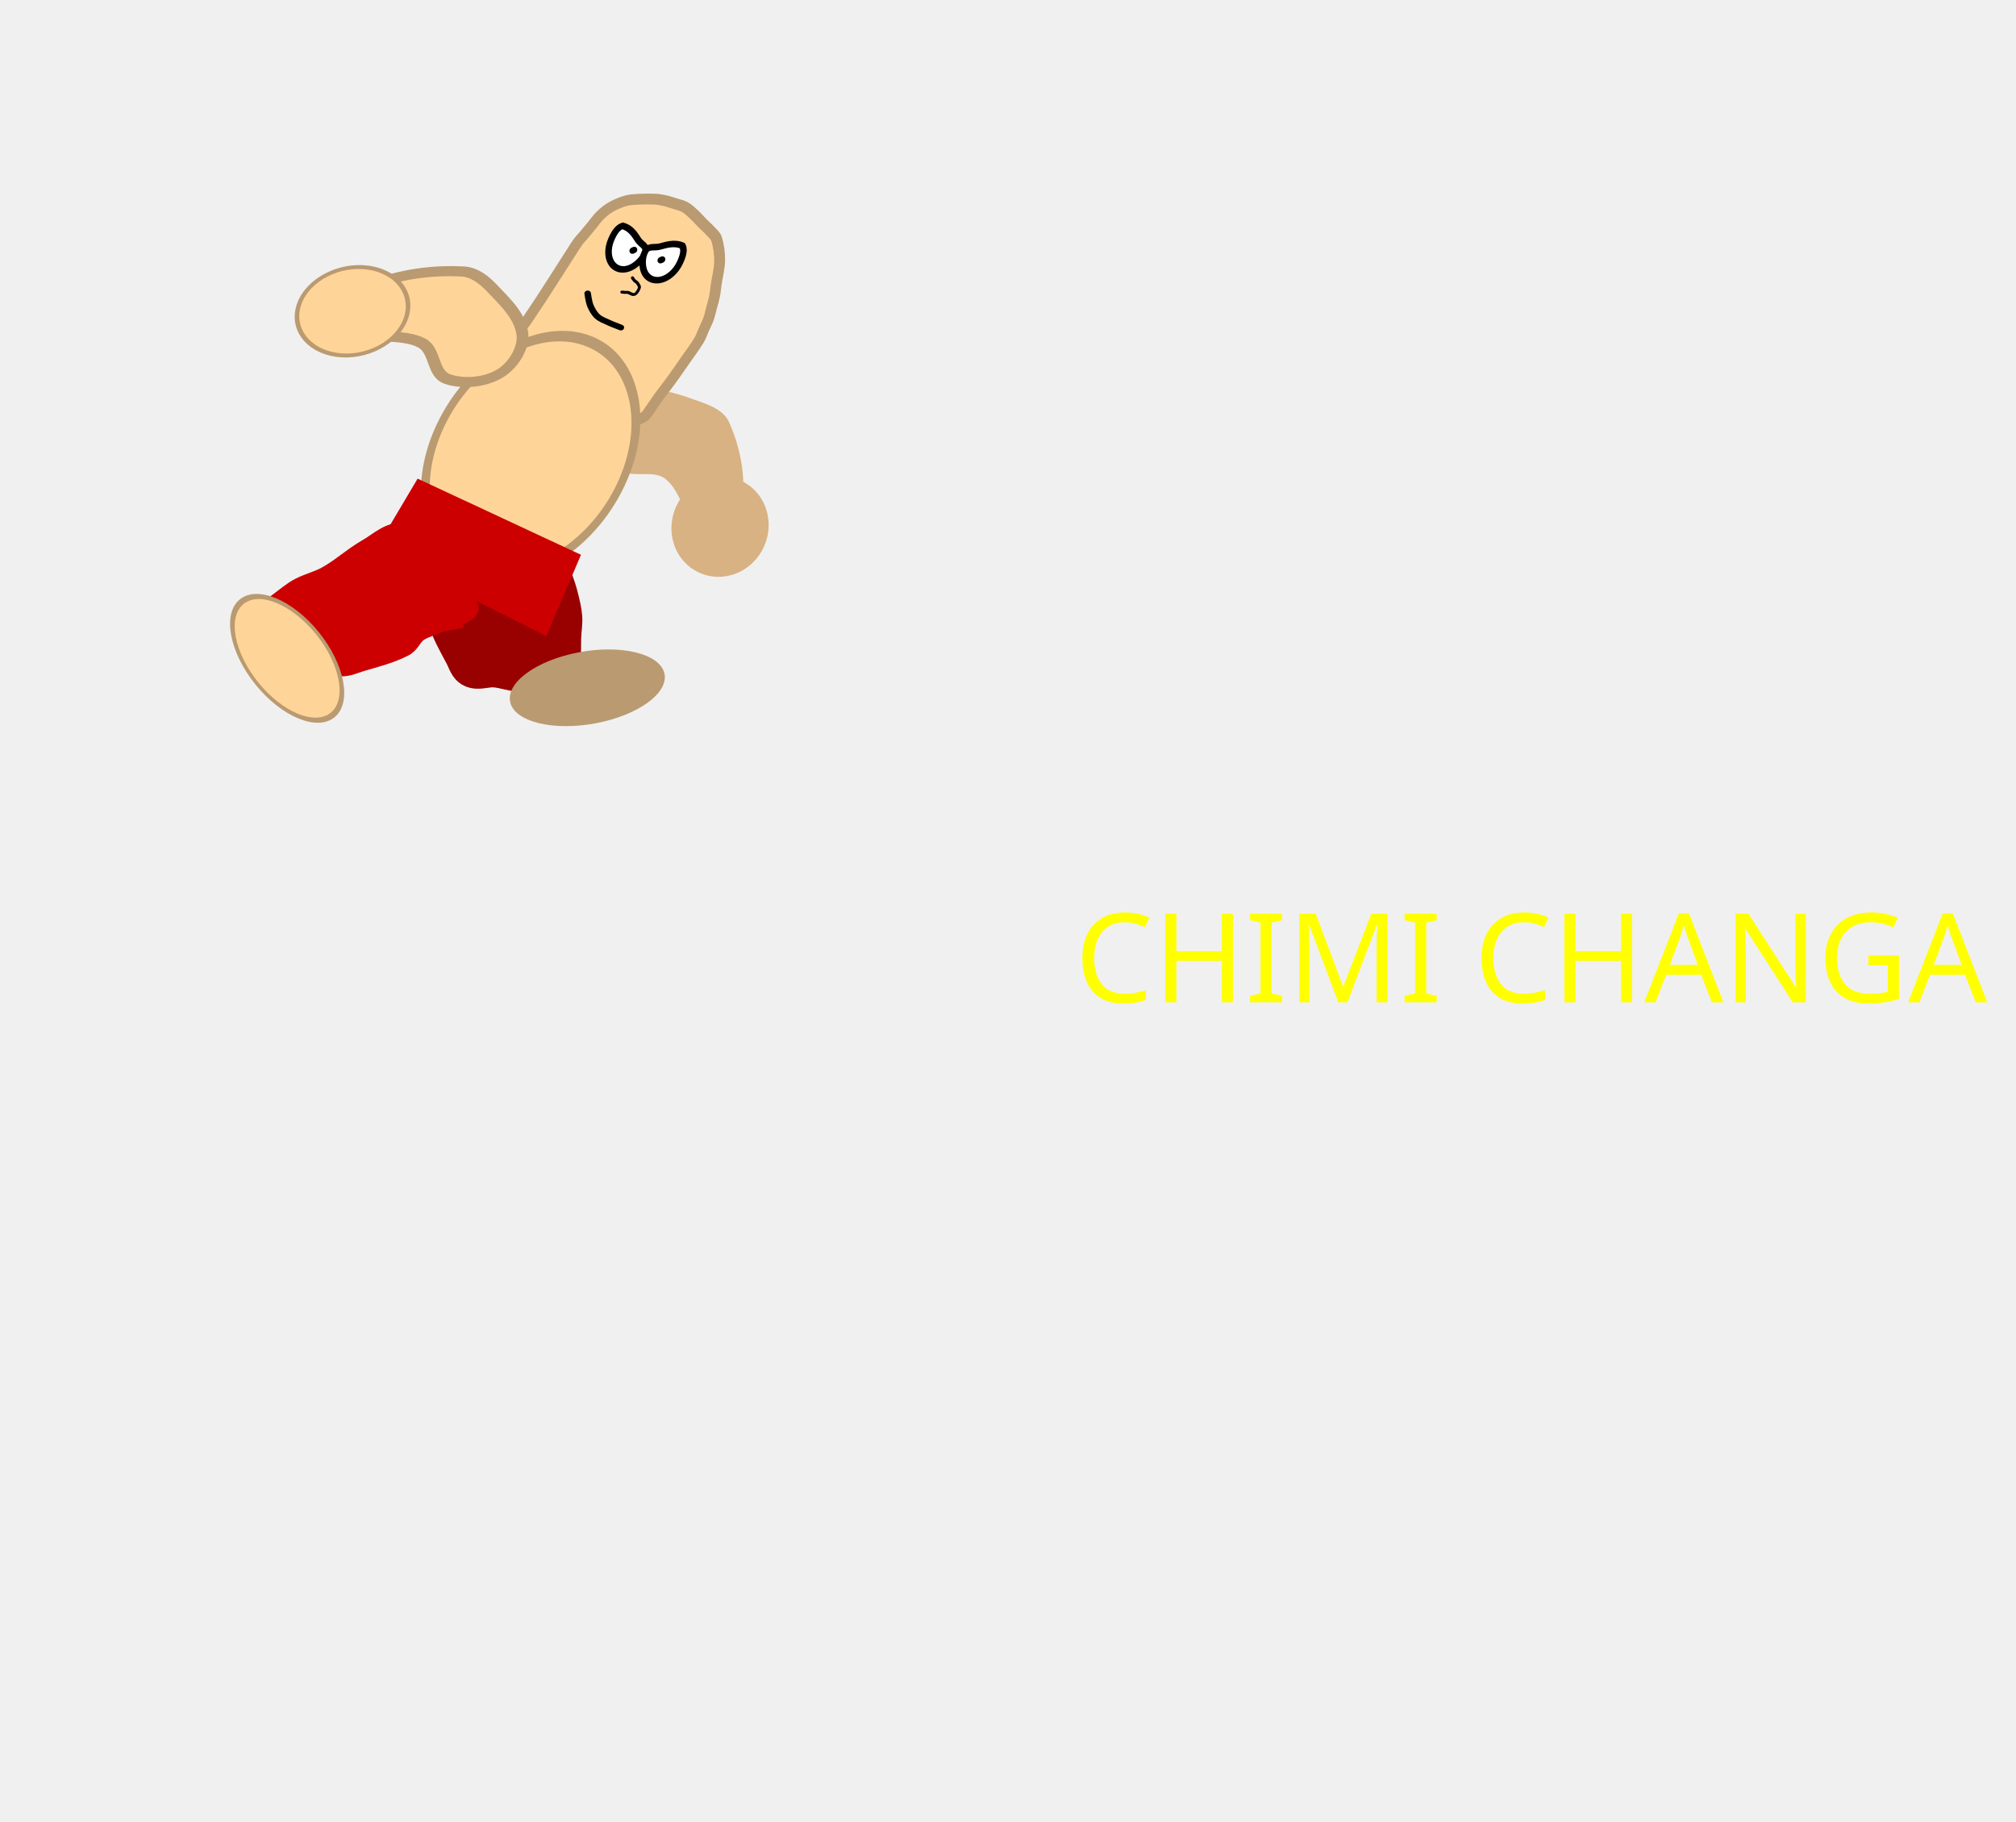
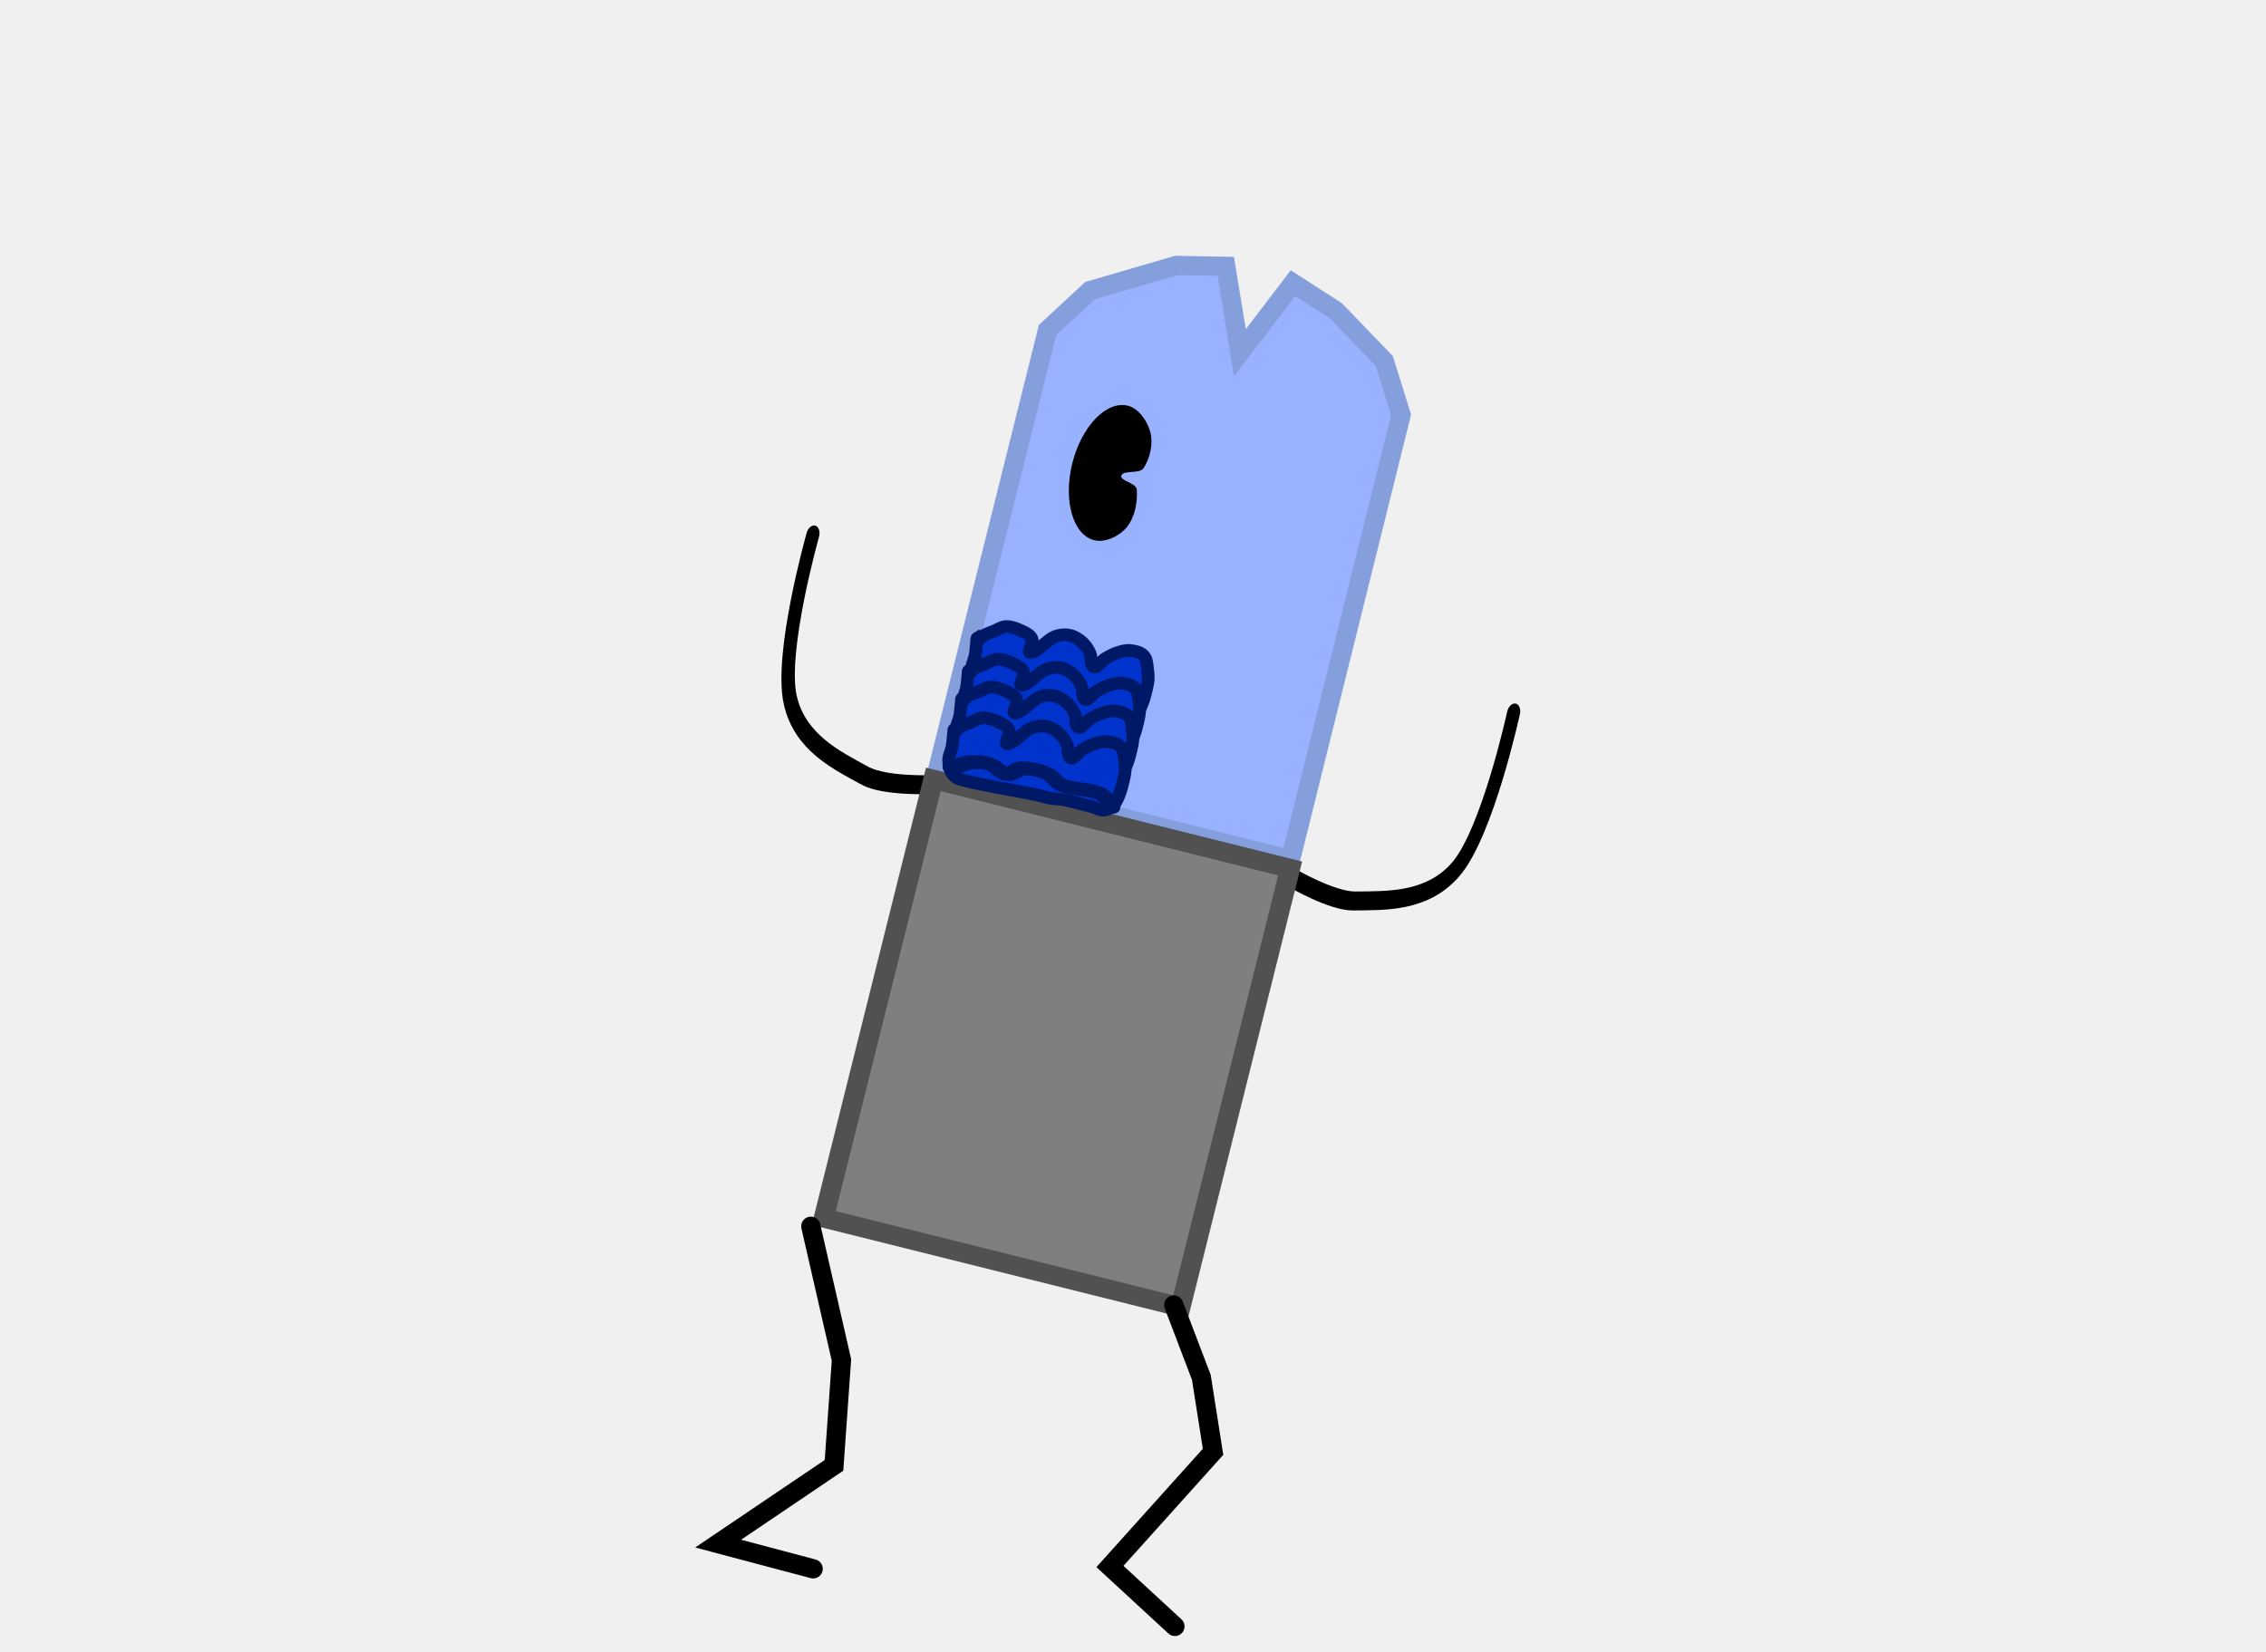
- <svg xmlns="http://www.w3.org/2000/svg" version="1.1" width="259" height="234" viewBox="1 -1 259 234">
-   <text id="ID0.47367060650140047" fill="#FFFF00" x="191.25" y="175.45" text-anchor="start" font-family="Scratch" font-size="22" transform="matrix(0.7243568, 0, 0, 0.7243568, 0.55, 0.65)">CHIMI CHANGA WINS!</text>
-   <path id="ID0.8365832129493356" fill="none" stroke="#666666" stroke-width="2" stroke-linecap="round" d="M 177.350 190 " transform="matrix(1, 0, 0, 1, -175, -169)" />
-   <path id="ID0.8365832129493356" fill="none" stroke="#666666" stroke-width="2" stroke-linecap="round" d="M 177.350 190 " transform="matrix(1, 0, 0, 1, -169, -202)" />
-   <path id="ID0.8365832129493356" fill="none" stroke="#666666" stroke-width="2" stroke-linecap="round" d="M 177.350 190 " transform="matrix(1, 0, 0, 1, -327, -268)" />
-   <path id="ID0.8365832129493356" fill="none" stroke="#666666" stroke-width="2" stroke-linecap="round" d="M 177.350 190 " transform="matrix(1, 0, 0, 1, -288, -109)" />
-   <path id="ID0.8365832129493356" fill="none" stroke="#666666" stroke-width="2" stroke-linecap="round" d="M 177.350 190 " transform="matrix(1, 0, 0, 1, -173, -312)" />
-   <path id="ID0.8365832129493356" fill="none" stroke="#666666" stroke-width="2" stroke-linecap="round" d="M 177.350 190 " transform="matrix(1, 0, 0, 1, 18, -61)" />
-   <path id="ID0.8365832129493356" fill="none" stroke="#666666" stroke-width="2" stroke-linecap="round" d="M 177.350 190 " transform="matrix(1, 0, 0, 1, -167, -139)" />
-   <path id="ID0.8365832129493356" fill="none" stroke="#666666" stroke-width="2" stroke-linecap="round" d="M 177.350 190 " transform="matrix(1, 0, 0, 1, 32, -69)" />
-   <path id="ID0.8365832129493356" fill="none" stroke="#666666" stroke-width="2" stroke-linecap="round" d="M 177.350 190 " transform="matrix(1, 0, 0, 1, -179, -59)" />
-   <path id="ID0.8365832129493356" fill="none" stroke="#666666" stroke-width="2" stroke-linecap="round" d="M 177.350 190 " transform="matrix(1, 0, 0, 1, -473.5, -38)" />
-   <g id="ID0.25170851685106754" transform="matrix(0.8399098, 0, 0, 0.8399098, -123.35, -114.4)">
-     <g id="ID0.6675016703084111" transform="matrix(1, 0, 0, 1, 179, 160)">
-       <path id="ID0.4567060568369925" fill="#D8B282" stroke="none" stroke-linecap="round" d="M 260.150 249.500 C 262.944 248.849 266.753 249.724 268.800 251.900 C 270.683 253.905 271.282 257.411 270.300 259.900 C 268.862 263.409 265.288 265.731 262.336 267.923 C 260.554 269.246 258.359 270.609 256.150 270.400 C 251.505 269.959 246.514 268.504 242.500 265.900 C 241 264.927 241.140 262.460 240.900 260.650 C 240.713 259.241 240.176 256.935 241.500 256.400 C 245.157 254.928 249.846 257.051 253.650 255.650 C 256.516 254.594 257.248 250.171 260.150 249.500 Z " transform="matrix(-0.3992234, -0.6791996, 0.7309688, -0.4728127, -14.85, 341.35)" />
-       <path id="ID0.9261129754595459" fill="#D8B282" stroke="none" d="M 180.500 132 C 187.259 132 193.384 134.521 197.820 138.594 C 202.255 142.667 205 148.292 205 154.500 C 205 160.708 202.255 166.333 197.820 170.406 C 193.384 174.479 187.259 177 180.500 177 C 173.741 177 167.616 174.479 163.180 170.406 C 158.745 166.333 156 160.708 156 154.500 C 156 148.292 158.745 142.667 163.180 138.594 C 167.616 134.521 173.741 132 180.500 132 Z " transform="matrix(-0.1551751, -0.2639998, 0.2841221, -0.1837788, 63.3, 131.6)" />
-     </g>
-     <path id="ID0.7092307796701789" fill="#FFD499" stroke="#BA9A70" stroke-width="2" stroke-linecap="round" d="M 228.900 265.900 C 229.899 260.897 230.643 255.771 231.500 250.750 C 231.714 249.494 231.927 249.247 232.150 248.500 C 232.360 247.799 232.587 247.100 232.800 246.400 C 233.003 245.735 233.130 245.041 233.400 244.400 C 233.666 243.768 233.997 243.155 234.400 242.600 C 234.802 242.047 235.285 241.549 235.800 241.100 C 236.323 240.645 236.874 240.197 237.500 239.900 C 238.786 239.291 240.144 238.829 241.500 238.400 C 242.147 238.195 242.826 238.081 243.500 238 C 244.212 237.914 244.933 237.917 245.650 237.900 C 246.316 237.884 246.993 237.789 247.650 237.900 C 248.392 238.025 249.099 238.326 249.800 238.600 C 250.550 238.893 251.263 239.277 252 239.600 C 252.629 239.876 253.284 240.096 253.900 240.400 C 254.502 240.697 255.204 240.898 255.650 241.400 C 256.571 242.436 257.327 243.639 257.900 244.900 C 258.504 246.228 258.732 247.702 259.150 249.100 C 259.364 249.817 259.625 250.523 259.800 251.250 C 259.958 251.907 260.038 252.583 260.150 253.250 C 260.271 253.965 260.440 254.677 260.500 255.400 C 260.557 256.097 260.500 256.801 260.500 257.500 C 260.500 258.166 260.590 258.840 260.500 259.500 C 260.306 260.930 259.941 262.336 259.650 263.750 C 259.375 265.084 259.099 266.421 258.800 267.750 C 258.649 268.420 258.466 269.084 258.300 269.750 C 258.134 270.416 257.951 271.080 257.800 271.750 C 257.651 272.413 257.565 273.091 257.400 273.750 C 257.231 274.425 257.213 275.191 256.800 275.750 C 256.366 276.337 255.693 276.772 255 277 C 254.367 277.208 253.666 276.984 253 277 C 252.300 277.017 251.597 277.167 250.900 277.100 C 248.141 276.833 245.396 276.376 242.650 276 C 241.267 275.810 239.871 275.663 238.500 275.400 C 237.088 275.129 235.671 274.834 234.300 274.400 C 233.661 274.198 233.108 273.781 232.500 273.500 C 231.809 273.181 231.075 272.951 230.400 272.600 C 229.789 272.283 229.080 272.037 228.650 271.500 C 228.232 270.978 227.939 270.265 228 269.600 C 228.119 268.324 228.724 267.193 228.900 265.900 Z " transform="matrix(0.7562533, 0.2635309, -0.3495748, 0.7842715, 148.7, -85.15)" />
-     <path id="ID0.643749819137156" fill="#FFFFFF" stroke="#000000" stroke-width="2" d="M 230.685 145.911 C 233.663 145.817 235.620 147.635 237.150 148.700 C 238.271 149.485 240.270 149.634 240.500 151.125 C 240.796 152.949 239.856 155.003 238.815 156.339 C 237.774 157.674 236.336 158.500 234.750 158.500 C 233.164 158.500 231.726 157.674 230.685 156.339 C 229.644 155.003 229 153.107 229 151.125 C 229 149.143 229.272 146.901 230.685 145.911 Z " transform="matrix(0.4622385, 0.1393814, -0.1916919, 0.4769936, 164.6, 67.8)" />
-     <path id="ID0.9261129754595459" fill="#FFD499" stroke="#BA9A70" stroke-width="2" d="M 180.500 132 C 187.259 132 193.384 134.521 197.820 138.594 C 202.255 142.667 205 148.292 205 154.500 C 205 160.708 202.255 166.333 197.820 170.406 C 193.384 174.479 187.259 177 180.500 177 C 173.741 177 167.616 174.479 163.180 170.406 C 158.745 166.333 156 160.708 156 154.500 C 156 148.292 158.745 142.667 163.180 138.594 C 167.616 134.521 173.741 132 180.500 132 Z " transform="matrix(0.5453199, 0.2206312, -0.3997629, 0.7724623, 192.55, 45.45)" />
-     <g id="ID0.6675016703084111" transform="matrix(1, 0, 0, 1, 179, 160)">
-       <path id="ID0.4567060568369925" fill="#FFD499" stroke="#BA9A70" stroke-width="2" stroke-linecap="round" d="M 260.150 249.500 C 262.944 248.849 266.753 249.724 268.800 251.900 C 270.683 253.905 271.282 257.411 270.300 259.900 C 268.862 263.409 265.288 265.731 262.336 267.923 C 260.554 269.246 258.359 270.609 256.150 270.400 C 251.505 269.959 246.514 268.504 242.500 265.900 C 241 264.927 241.140 262.460 240.900 260.650 C 240.713 259.241 240.176 256.935 241.500 256.400 C 245.157 254.928 249.846 257.051 253.650 255.650 C 256.516 254.594 257.248 250.171 260.150 249.500 Z " transform="matrix(0.8548062, 0.1210938, 0.2772895, -0.7623406, -254.15, 191.65)" />
-       <path id="ID0.9261129754595459" fill="#FFD499" stroke="#BA9A70" stroke-width="2" d="M 180.500 132 C 187.259 132 193.384 134.521 197.820 138.594 C 202.255 142.667 205 148.292 205 154.500 C 205 160.708 202.255 166.333 197.820 170.406 C 193.384 174.479 187.259 177 180.500 177 C 173.741 177 167.616 174.479 163.180 170.406 C 158.745 166.333 156 160.708 156 154.500 C 156 148.292 158.745 142.667 163.180 138.594 C 167.616 134.521 173.741 132 180.500 132 Z " transform="matrix(0.3322569, 0.04706828, 0.1077804, -0.2963161, -53.65, 59.9)" />
-     </g>
-     <path id="ID0.643749819137156" fill="#FFFFFF" stroke="#000000" stroke-width="2" d="M 230.685 145.911 C 233.663 145.817 235.620 147.635 237.150 148.700 C 238.271 149.485 240.270 149.634 240.500 151.125 C 240.796 152.949 239.856 155.003 238.815 156.339 C 237.774 157.674 236.336 158.500 234.750 158.500 C 233.164 158.500 231.726 157.674 230.685 156.339 C 229.644 155.003 229 153.107 229 151.125 C 229 149.143 229.272 146.901 230.685 145.911 Z " transform="matrix(-0.4454988, -0.1769369, -0.2279057, 0.4643742, 388.45, 145.65)" />
-     <path id="ID0.7692075585946441" fill="none" stroke="#000000" stroke-width="2" stroke-linecap="round" d="M 233.750 150.250 L 234.050 150.550 " transform="matrix(-0.4454988, -0.1769369, -0.2279057, 0.4643742, 387.7, 146.3)" />
-     <path id="ID0.731148752849549" fill="none" stroke="#000000" stroke-width="2" stroke-linecap="round" d="M 242.500 150 L 242.800 150.300 " transform="matrix(-0.4454988, -0.1769369, -0.2279057, 0.4643742, 387.25, 146.5)" />
-     <path id="ID0.6631880309432745" fill="none" stroke="#000000" stroke-width="2" stroke-linecap="round" d="M 284.750 132 C 284.750 132 283.293 132.924 282.500 133.250 C 281.865 133.511 281.137 133.495 280.500 133.750 C 279.877 133.999 279.282 134.341 278.750 134.750 C 278.190 135.181 277.400 135.560 277.250 136.250 C 276.949 137.635 277.087 139.144 277.500 140.500 C 277.706 141.176 278.318 141.814 279 142 C 280.285 142.350 281.678 141.835 283 142 C 283.706 142.088 284.321 142.538 285 142.750 C 285.655 142.955 287 143.250 287 143.250 " transform="matrix(-0.2017353, -0.08012237, -0.1032026, 0.2102827, 315.85, 172.55)" />
-     <g id="ID0.18787551997229457" transform="matrix(1, 0, 0, 1, 179, 160)">
-       <path id="ID0.36644098442047834" fill="#990000" stroke="#990000" stroke-width="10" stroke-linecap="round" d="M 174 251 C 175.498 252.067 180.380 245.307 185 247 C 214.835 285.202 208.025 283.884 209 293 C 208.077 295.927 203.747 297.768 201 300 C 198.416 302.100 195.771 304.153 193 306 C 189.769 308.154 186.506 310.330 183 312 C 179.481 313.676 175.642 314.612 172 316 C 168.648 317.277 165.352 318.723 162 320 C 158.358 321.388 154.739 325.100 151 324 C 147.544 322.984 146.998 317.997 145 315 C 143.002 312.003 140.542 309.255 139 306 C 137.512 302.858 137.349 299.204 136 296 C 134.670 292.840 130.799 290.423 131 287 C 131.196 283.676 134.701 281.409 137 279 C 141.718 274.058 146.350 268.842 152 265 C 154.875 263.045 158.923 263.619 162 262 C 165.360 260.232 167.820 257.074 171 255 Z " transform="matrix(0.1366659, -0.2518776, 0.3341168, 0.1417292, -72.95, 71)" />
-       <path id="ID0.9261129754595459" fill="#BA9A70" stroke="none" d="M 180.500 132 C 187.259 132 193.384 134.521 197.820 138.594 C 202.255 142.667 205 148.292 205 154.500 C 205 160.708 202.255 166.333 197.820 170.406 C 193.384 174.479 187.259 177 180.500 177 C 173.741 177 167.616 174.479 163.180 170.406 C 158.745 166.333 156 160.708 156 154.500 C 156 148.292 158.745 142.667 163.180 138.594 C 167.616 134.521 173.741 132 180.500 132 Z " transform="matrix(0.4809874, -0.09106999, 0.05837077, 0.2410152, -36.95, 59.4)" />
-     </g>
-     <g id="ID0.8808541260659695" transform="matrix(1, 0, 0, 1, 179, 160)">
-       <path id="ID0.36644098442047834" fill="#CC0000" stroke="#CC0000" stroke-width="10" stroke-linecap="round" d="M 174 251 C 175.498 252.067 180.596 243.939 185 247 C 196.901 255.368 207.225 267.588 211.200 281.200 C 212.512 287.294 202.212 290.450 197.500 293.600 C 189.971 298.209 182.596 300.620 175.900 305.050 C 172.648 307.214 169.544 310.628 166.100 313.050 C 162.748 315.398 158.322 317.056 154.450 318.950 C 148.692 321.854 147.306 317.594 145 315 C 142.621 312.345 140.542 309.255 139 306 C 137.512 302.858 137.349 299.204 136 296 C 134.670 292.840 130.799 290.423 131 287 C 131.196 283.676 134.701 281.409 137 279 C 141.718 274.058 146.350 268.842 152 265 C 154.875 263.045 158.923 263.619 162 262 C 165.360 260.232 167.820 257.074 171 255 Z " transform="matrix(0.1128486, -0.2609375, -0.3461346, -0.1170295, 105, 144.7)" />
-       <path id="ID0.9261129754595459" fill="#FFD499" stroke="#BA9A70" stroke-width="2" d="M 180.500 132 C 187.259 132 193.384 134.521 197.820 138.594 C 202.255 142.667 205 148.292 205 154.500 C 205 160.708 202.255 166.333 197.820 170.406 C 193.384 174.479 187.259 177 180.500 177 C 173.741 177 167.616 174.479 163.180 170.406 C 158.745 166.333 156 160.708 156 154.500 C 156 148.292 158.745 142.667 163.180 138.594 C 167.616 134.521 173.741 132 180.500 132 Z " transform="matrix(0.2653201, 0.3662325, -0.2347345, 0.1329477, 1.35, -10.95)" />
-     </g>
-     <path id="ID0.25717695197090507" fill="none" stroke="#000000" stroke-width="1" stroke-linecap="round" d="M 162.250 124 C 162.250 124 162.994 125.244 163.500 125.750 C 164.006 126.256 164.585 126.734 165.250 127 C 165.873 127.249 166.580 127.208 167.250 127.250 C 167.915 127.292 168.584 127.250 169.250 127.250 C 169.417 127.250 169.250 127.250 169.250 127.250 " transform="matrix(0.9093229, 0.3679034, -0.4160912, 0.8040136, 142, 20.5)" />
-     <path id="ID0.7733259475789964" fill="#CC0000" stroke="#CC0000" stroke-width="5" stroke-linecap="round" d="M 236.500 160 L 236 151 L 259.500 149.750 L 261.250 159.500 L 236.750 160 Z " transform="matrix(0.8586216, 0.4532442, -0.5126099, 0.7591841, 87.75, -10.4)" />
+ <svg xmlns="http://www.w3.org/2000/svg" version="1.1" width="118" height="86" viewBox="0 -1 118 86">
+   <text id="ID0.47367060650140047" fill="#FFFF00" x="191.25" y="175.45" text-anchor="start" font-family="Scratch" font-size="22" transform="matrix(0.5957447, 0, 0, 0.5957447, 0.75, 0.25)">FISH STICKMAN WINS!</text>
+   <path id="ID0.29164318600669503" fill="#99B2FF" stroke="#849FDC" stroke-width="2" stroke-linecap="round" d="M 221.650 108.300 L 224.950 103.250 L 233 98.550 L 238 97.400 L 241.600 105.750 L 245.200 97.400 L 250.200 99.100 L 256.350 102.950 L 259.400 107.950 L 259.450 155.550 L 221.650 155.550 L 221.650 108.300 Z " transform="matrix(0.486629, 0.1215398, -0.1215398, 0.486629, -40.15, -63.45)" />
+   <path id="ID0.20220222463831306" fill="none" stroke="#000000" stroke-width="2" stroke-linecap="round" d="M 281.850 119.900 C 281.850 119.900 288.632 118.574 291.950 119.150 C 296.798 120.001 302.966 120.857 306 124.900 C 309.380 129.409 308.800 142.100 308.800 142.100 " transform="matrix(-0.3272161, -0.08172504, 0.1215398, -0.486629, 126.1, 121.25)" />
+   <path id="ID0.20220222463831306" fill="none" stroke="#000000" stroke-width="2" stroke-linecap="round" d="M 281.850 119.900 C 281.850 119.900 288.632 118.574 291.950 119.150 C 296.798 120.001 302.966 120.857 306 124.900 C 309.380 129.409 308.800 142.100 308.800 142.100 " transform="matrix(0.3272161, 0.08172504, 0.1215398, -0.486629, -39.5, 80.05)" />
+   <path id="ID0.6132512143813074" fill="#7F7F7F" stroke="#515151" stroke-width="2" d="M 223.350 154.750 L 260.250 154.750 L 260.250 201.700 L 223.350 201.700 L 223.350 154.750 Z " transform="matrix(0.5035172, 0.1257578, -0.1215398, 0.486629, -45.05, -63.8)" />
+   <path id="ID0.02467851573601365" fill="#000000" stroke="none" stroke-linecap="round" d="M 231.650 113.900 C 232.795 113.900 234.008 114.954 234.584 116.010 C 235.161 117.072 235.218 118.584 234.800 119.800 C 234.518 120.526 232.817 120.453 232.750 121.100 C 232.691 121.672 234.380 121.454 234.650 122.100 C 235.079 123.397 235.151 125.003 234.584 126.190 C 234.065 127.275 232.795 128.300 231.650 128.300 C 230.505 128.300 229.468 127.493 228.716 126.190 C 227.965 124.886 227.500 123.086 227.500 121.100 C 227.500 119.114 227.965 117.314 228.716 116.010 C 229.468 114.707 230.505 113.900 231.650 113.900 Z " transform="matrix(0.486629, 0.1215398, -0.1215398, 0.486629, -40.15, -63.45)" />
+   <g id="ID0.31094841519370675" transform="matrix(1, 0, 0, 1, 35.5, 10)">
+     <path id="ID0.042100869584828615" fill="#0033CC" stroke="#001966" stroke-width="2" stroke-linecap="round" d="M 222.500 140.800 C 222.864 139.900 223.695 139.442 224.450 138.900 C 224.994 138.509 225.458 137.939 226.100 137.750 C 226.819 137.538 227.614 137.609 228.350 137.750 C 229.121 137.897 230.052 137.993 230.550 138.600 C 231.019 139.172 230.296 140.982 230.850 140.800 C 231.971 140.432 232.726 138.428 233.900 137.500 C 234.516 137.013 235.316 136.703 236.100 136.650 C 236.870 136.598 237.660 136.855 238.350 137.200 C 238.995 137.522 239.543 138.043 240 138.600 C 240.473 139.176 240.464 140.474 241.100 140.550 C 241.714 140.624 241.990 139.410 242.500 138.900 C 243.010 138.390 243.539 137.882 244.150 137.500 C 244.751 137.125 245.398 136.742 246.100 136.650 C 246.849 136.552 247.723 136.529 248.350 136.950 C 248.969 137.366 249.175 138.207 249.450 138.900 C 249.729 139.602 249.972 140.345 250 141.100 C 250.056 142.584 250.088 144.116 249.700 145.550 C 249.515 146.235 248.995 146.904 248.350 147.200 C 247.669 147.512 246.849 147.200 246.100 147.200 C 244.618 147.200 243.130 147.133 241.650 147.200 C 240.911 147.233 240.188 147.450 239.450 147.500 C 238.702 147.550 238.170 147.462 237.200 147.500 C 233.319 147.654 229.434 148.050 225.550 148.050 C 224.579 148.050 224.122 147.928 223.600 147.500 C 223.023 147.027 222.689 146.271 222.500 145.550 C 222.310 144.825 222.550 144.048 222.500 143.300 C 222.450 142.562 222.280 141.835 222.200 141.100 C 222.180 140.916 222.034 140.712 222.200 140.550 Z " transform="matrix(0.3201793, 0.07996754, -0.07996754, 0.3201793, -44.5, -40.55)" />
+     <path id="ID0.042100869584828615" fill="#0033CC" stroke="#001966" stroke-width="2" stroke-linecap="round" d="M 222.500 140.800 C 222.864 139.900 223.695 139.442 224.450 138.900 C 224.994 138.509 225.458 137.939 226.100 137.750 C 226.819 137.538 227.614 137.609 228.350 137.750 C 229.121 137.897 230.052 137.993 230.550 138.600 C 231.019 139.172 230.296 140.982 230.850 140.800 C 231.971 140.432 232.726 138.428 233.900 137.500 C 234.516 137.013 235.316 136.703 236.100 136.650 C 236.870 136.598 237.660 136.855 238.350 137.200 C 238.995 137.522 239.543 138.043 240 138.600 C 240.473 139.176 240.464 140.474 241.100 140.550 C 241.714 140.624 241.990 139.410 242.500 138.900 C 243.010 138.390 243.539 137.882 244.150 137.500 C 244.751 137.125 245.398 136.742 246.100 136.650 C 246.849 136.552 247.723 136.529 248.350 136.950 C 248.969 137.366 249.175 138.207 249.450 138.900 C 249.729 139.602 249.972 140.345 250 141.100 C 250.056 142.584 250.088 144.116 249.700 145.550 C 249.515 146.235 248.995 146.904 248.350 147.200 C 247.669 147.512 246.849 147.200 246.100 147.200 C 244.618 147.200 243.130 147.133 241.650 147.200 C 240.911 147.233 240.188 147.450 239.450 147.500 C 238.702 147.550 238.170 147.462 237.200 147.500 C 233.319 147.654 229.434 148.050 225.550 148.050 C 224.579 148.050 224.122 147.928 223.600 147.500 C 223.023 147.027 222.689 146.271 222.500 145.550 C 222.310 144.825 222.550 144.048 222.500 143.300 C 222.450 142.562 222.280 141.835 222.200 141.100 C 222.180 140.916 222.034 140.712 222.200 140.550 Z " transform="matrix(0.3201793, 0.07996754, -0.07996754, 0.3201793, -44.95, -38.85)" />
+     <path id="ID0.042100869584828615" fill="#0033CC" stroke="#001966" stroke-width="2" stroke-linecap="round" d="M 222.500 140.800 C 222.864 139.900 223.695 139.442 224.450 138.900 C 224.994 138.509 225.458 137.939 226.100 137.750 C 226.819 137.538 227.614 137.609 228.350 137.750 C 229.121 137.897 230.052 137.993 230.550 138.600 C 231.019 139.172 230.296 140.982 230.850 140.800 C 231.971 140.432 232.726 138.428 233.900 137.500 C 234.516 137.013 235.316 136.703 236.100 136.650 C 236.870 136.598 237.660 136.855 238.350 137.200 C 238.995 137.522 239.543 138.043 240 138.600 C 240.473 139.176 240.464 140.474 241.100 140.550 C 241.714 140.624 241.990 139.410 242.500 138.900 C 243.010 138.390 243.539 137.882 244.150 137.500 C 244.751 137.125 245.398 136.742 246.100 136.650 C 246.849 136.552 247.723 136.529 248.350 136.950 C 248.969 137.366 249.175 138.207 249.450 138.900 C 249.729 139.602 249.972 140.345 250 141.100 C 250.056 142.584 250.088 144.116 249.700 145.550 C 249.515 146.235 248.995 146.904 248.350 147.200 C 247.669 147.512 246.849 147.200 246.100 147.200 C 244.618 147.200 243.130 147.133 241.650 147.200 C 240.911 147.233 240.188 147.450 239.450 147.500 C 238.702 147.550 238.170 147.462 237.200 147.500 C 233.319 147.654 229.434 148.050 225.550 148.050 C 224.579 148.050 224.122 147.928 223.600 147.500 C 223.023 147.027 222.689 146.271 222.500 145.550 C 222.310 144.825 222.550 144.048 222.500 143.300 C 222.450 142.562 222.280 141.835 222.200 141.100 C 222.180 140.916 222.034 140.712 222.200 140.550 Z " transform="matrix(0.3201793, 0.07996754, -0.07996754, 0.3201793, -45.3, -37.4)" />
+     <path id="ID0.042100869584828615" fill="#0033CC" stroke="#001966" stroke-width="2" stroke-linecap="round" d="M 222.500 140.800 C 222.864 139.900 223.695 139.442 224.450 138.900 C 224.994 138.509 225.458 137.939 226.100 137.750 C 226.819 137.538 227.614 137.609 228.350 137.750 C 229.121 137.897 230.052 137.993 230.550 138.600 C 231.019 139.172 230.296 140.982 230.850 140.800 C 231.971 140.432 232.726 138.428 233.900 137.500 C 234.516 137.013 235.316 136.703 236.100 136.650 C 236.870 136.598 237.660 136.855 238.350 137.200 C 238.995 137.522 239.543 138.043 240 138.600 C 240.473 139.176 240.464 140.474 241.100 140.550 C 241.714 140.624 241.990 139.410 242.500 138.900 C 243.010 138.390 243.539 137.882 244.150 137.500 C 244.751 137.125 245.398 136.742 246.100 136.650 C 246.849 136.552 247.723 136.529 248.350 136.950 C 248.969 137.366 249.175 138.207 249.450 138.900 C 249.729 139.602 249.972 140.345 250 141.100 C 250.056 142.584 250.088 144.116 249.700 145.550 C 249.515 146.235 248.995 146.904 248.350 147.200 C 247.669 147.512 246.849 147.200 246.100 147.200 C 244.618 147.200 243.130 147.133 241.650 147.200 C 240.911 147.233 240.188 147.450 239.450 147.500 C 238.702 147.550 238.170 147.462 237.200 147.500 C 233.319 147.654 229.434 148.050 225.550 148.050 C 224.579 148.050 224.122 147.928 223.600 147.500 C 223.023 147.027 222.689 146.271 222.500 145.550 C 222.310 144.825 222.550 144.048 222.500 143.300 C 222.450 142.562 222.280 141.835 222.200 141.100 C 222.180 140.916 222.034 140.712 222.200 140.550 Z " transform="matrix(0.3201793, 0.07996754, -0.07996754, 0.3201793, -45.7, -35.8)" />
+     <path id="ID0.4275983236730099" fill="none" stroke="#001966" stroke-width="2" stroke-linecap="round" d="M 223.100 154.150 C 223.100 154.150 224.204 153.003 224.900 152.650 C 225.523 152.334 226.255 152.130 226.950 152.200 C 227.655 152.270 228.200 153.160 228.900 153.050 C 229.587 152.942 229.797 151.891 230.450 151.650 C 231.279 151.344 232.237 151.310 233.100 151.500 C 233.822 151.659 234.270 152.530 235 152.650 C 236.381 152.876 237.839 152.172 239.200 152.500 C 239.864 152.660 240.600 154 240.600 154 " transform="matrix(0.4729941, 0.1181343, -0.08571754, 0.3432015, -78.25, -50.25)" />
  </g>
+   <path id="ID0.7726555611006916" fill="none" stroke="#000000" stroke-width="2" stroke-linecap="round" d="M 258.900 203.350 L 263.500 209.950 L 266.550 217.150 L 259.050 231.300 L 267.100 235.700 " transform="matrix(0.486629, 0.1215398, -0.1215398, 0.486629, -40.15, -63.45)" />
+   <path id="ID0.7726555611006916" fill="none" stroke="#000000" stroke-width="2" stroke-linecap="round" d="M 258.900 203.350 L 265.350 216.050 L 267.250 226.850 L 257.550 237.650 L 267.750 237.800 " transform="matrix(0.486629, 0.1215398, -0.1215398, 0.486629, -59.05, -67.55)" />
</svg>
